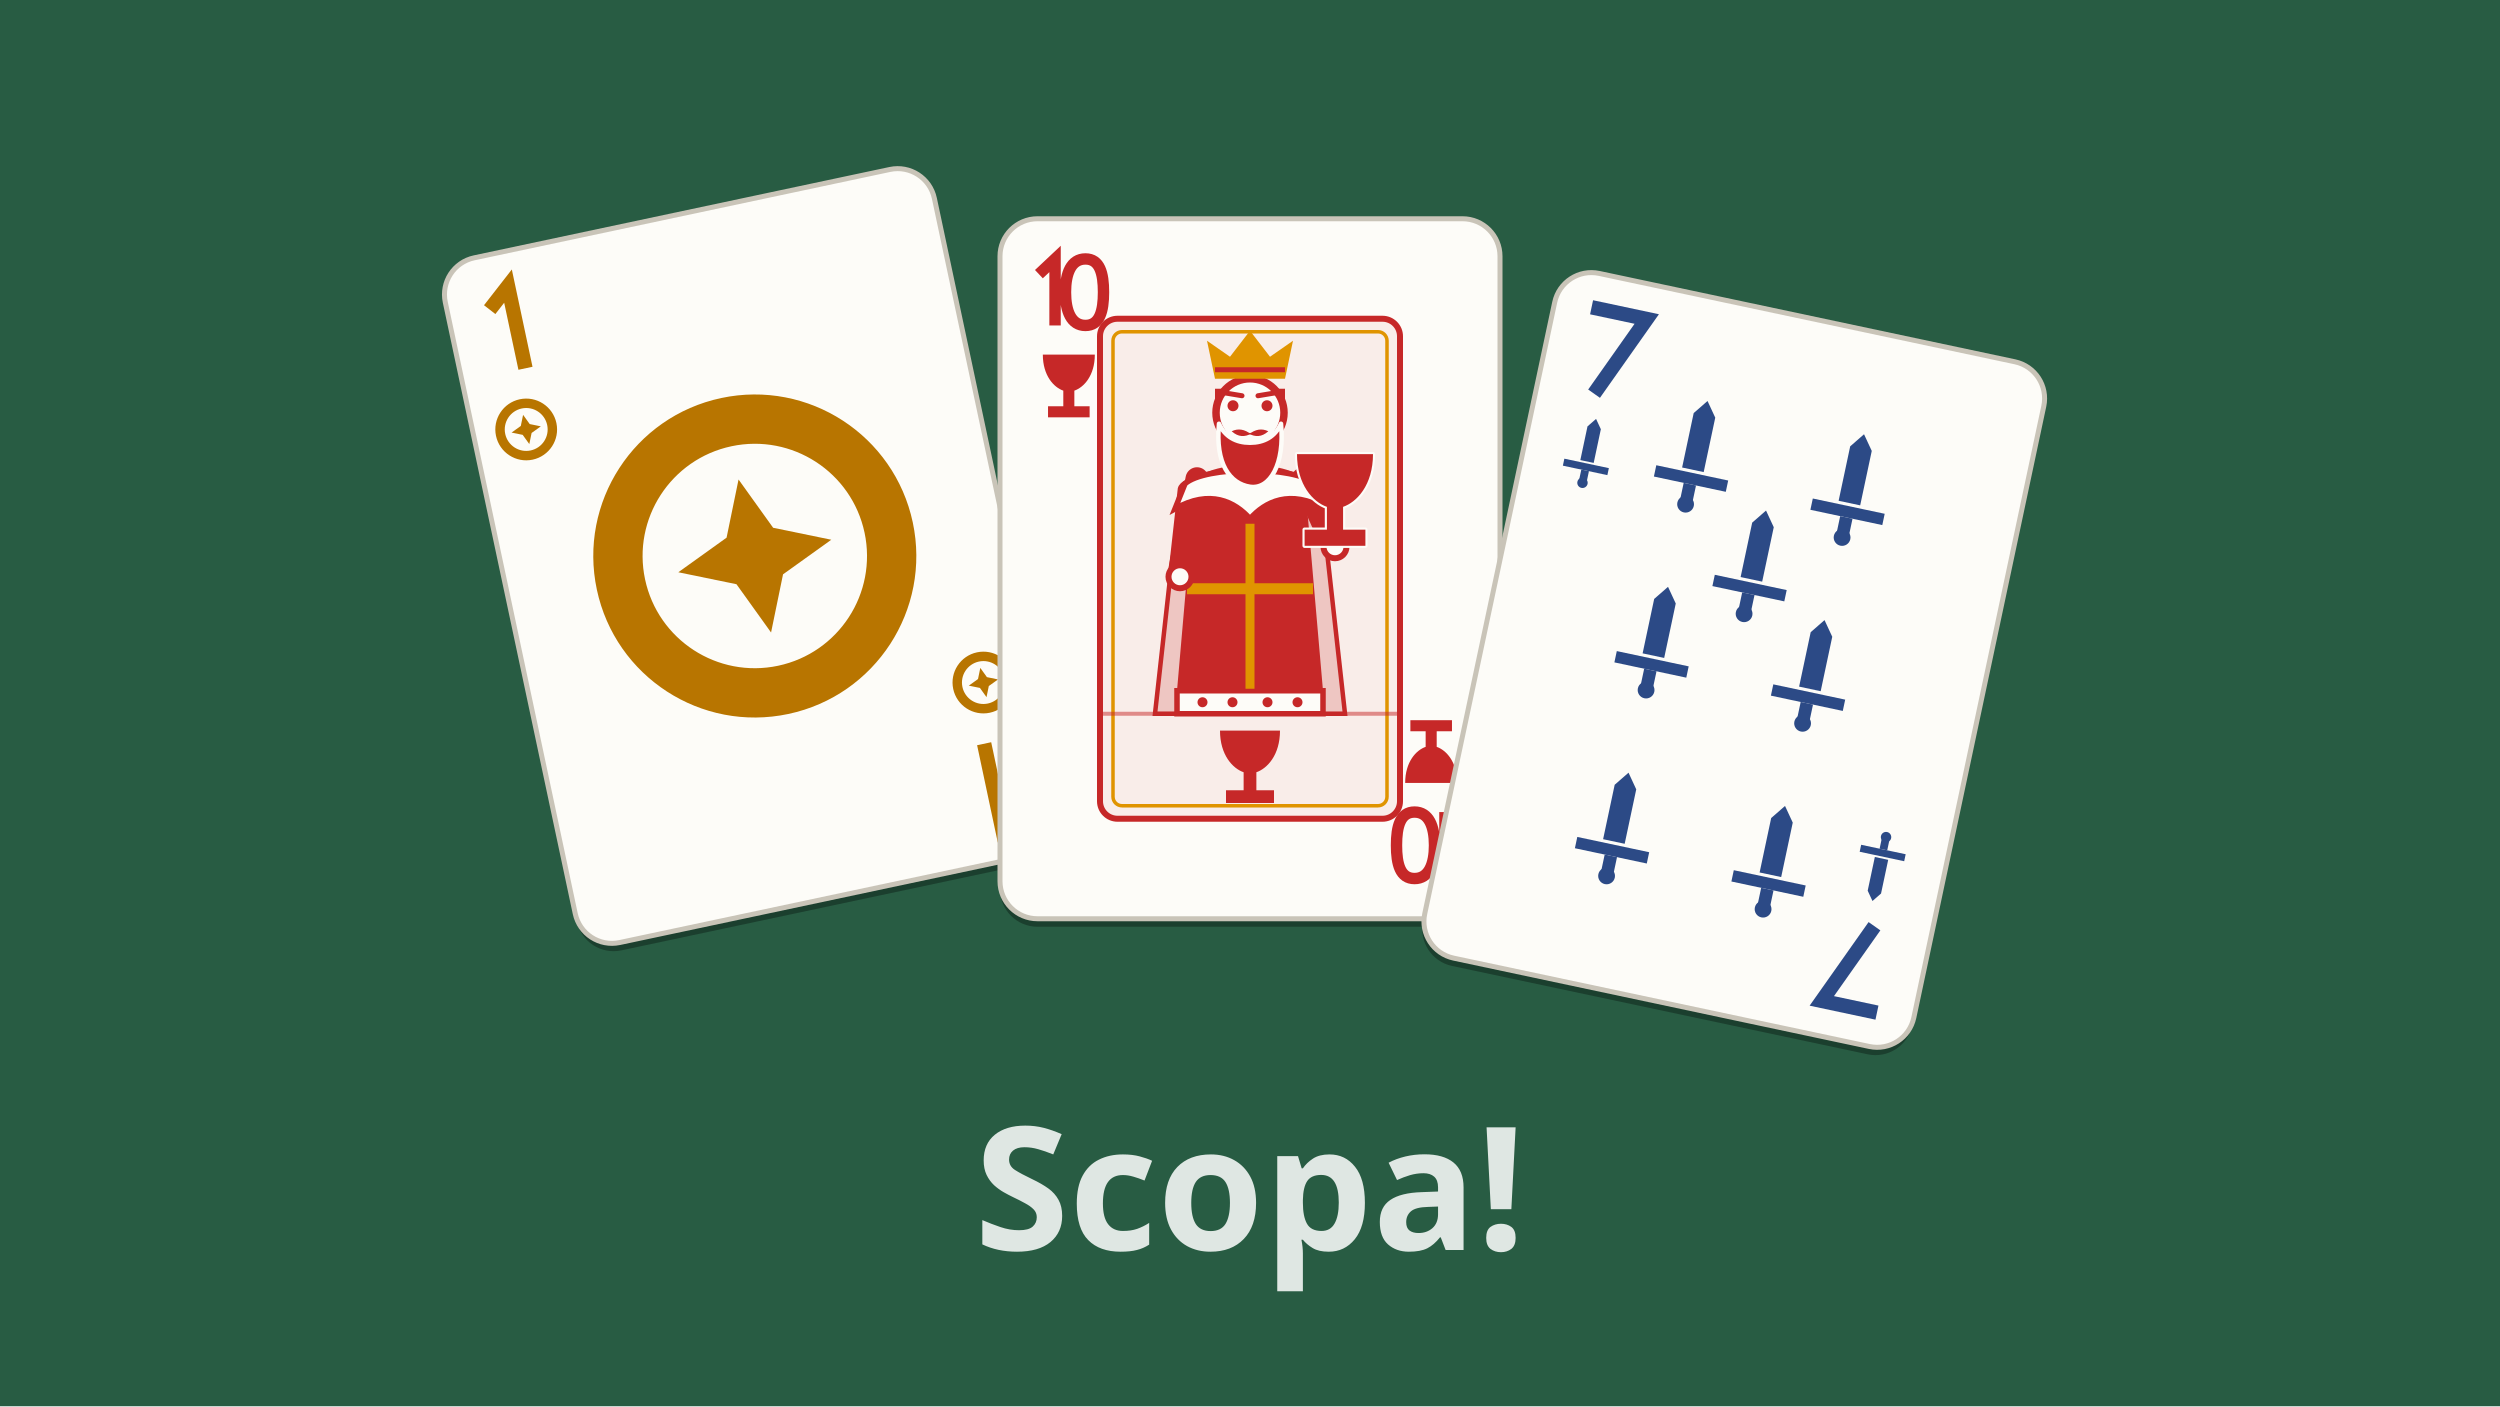
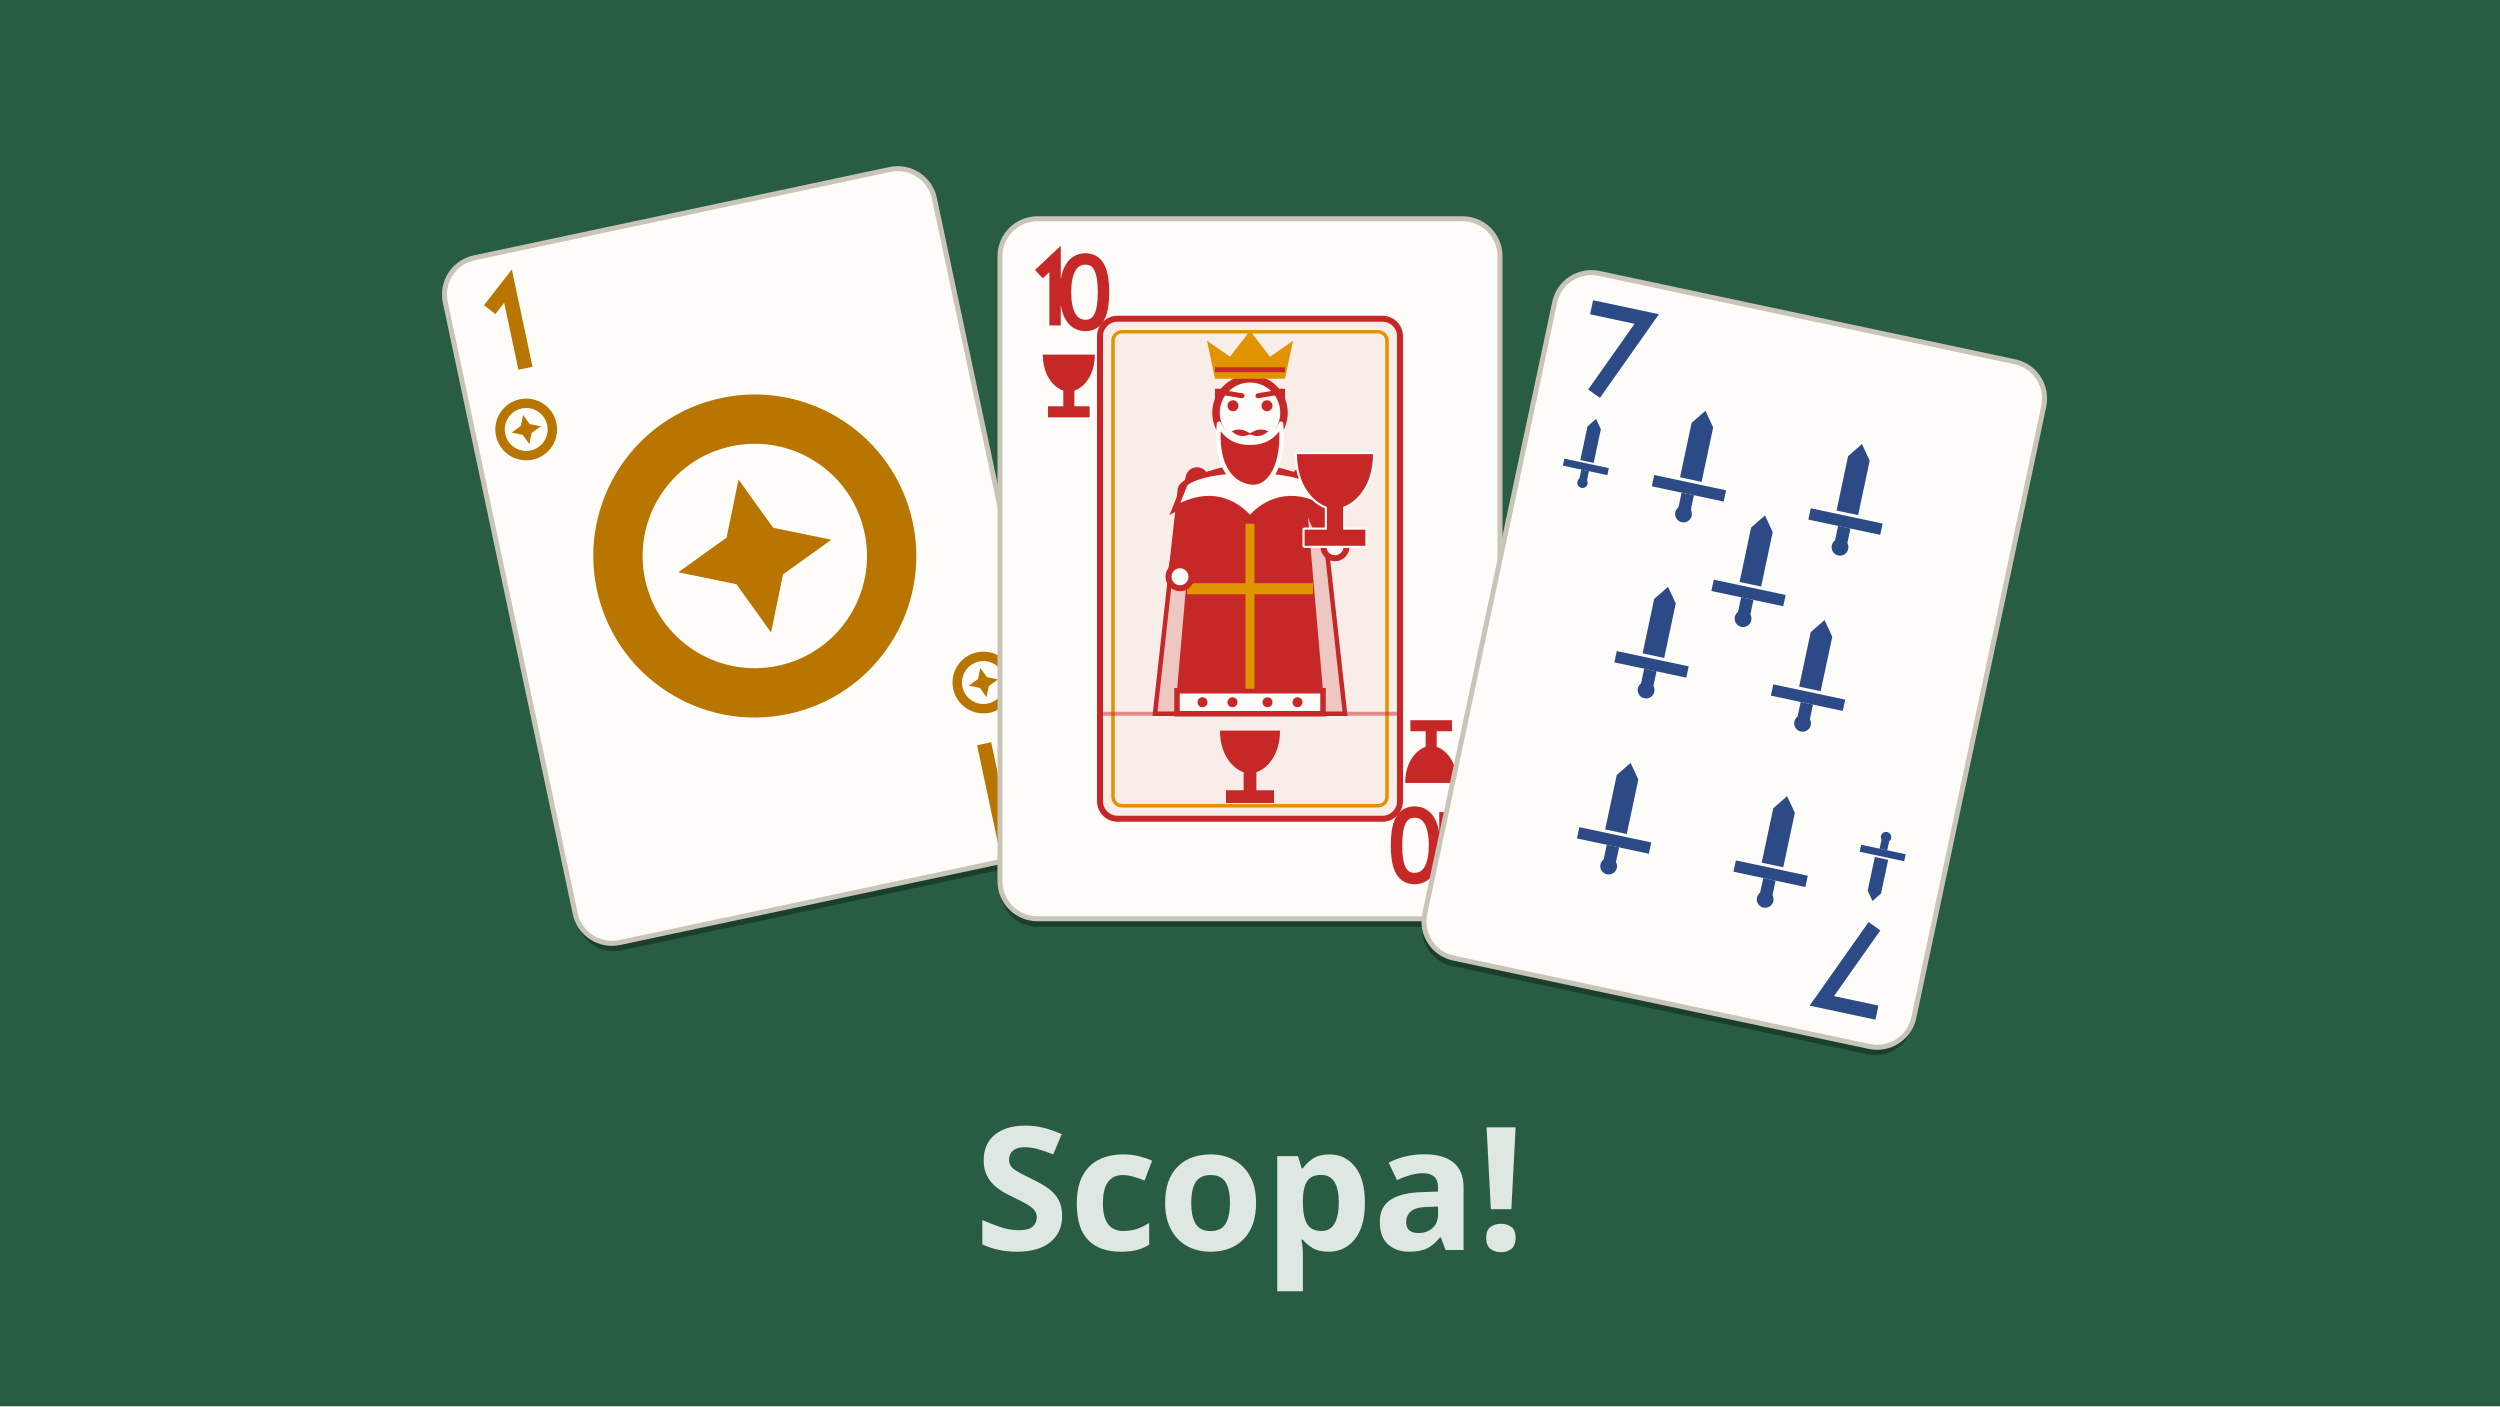
<svg xmlns="http://www.w3.org/2000/svg" width="320" height="180" viewBox="0 0 320 180">
  <defs>
    <symbol id="zc-i-0" overflow="visible">
      <path fill-rule="evenodd" d="M-9.5 0a9.5 9.5 0 1 0 19 0 9.5 9.5 0 1 0-19 0zM-6.6 0a6.6 6.6 0 1 1 13.2 0 6.6 6.6 0 1 1-13.2 0z" />
      <path d="M0-4.6 1.4-1.4 4.6 0 1.4 1.4 0 4.6-1.4 1.4-4.6 0-1.4-1.4z" />
    </symbol>
    <symbol id="zc-i-1" overflow="visible">
      <path d="M-8-9.5H8C8-3 4.6 0.6 1.7 1.6V6.4H6.4V9.8H-6.4V6.4H-1.7V1.6C-4.6 0.6-8-3-8-9.5z" />
    </symbol>
    <symbol id="zc-i-2" overflow="visible">
      <path d="M0-11 2.1-8.2V2.4H-2.1V-8.2z" />
      <path d="M-7 3H7V5.2H-7z" />
      <path d="M-1.2 5.2H1.2V8.2H-1.2z" />
      <circle cy="9.1" r="1.6" />
    </symbol>
  </defs>
  <rect width="320" height="180" fill="#285c43" />
  <g transform="translate(56 34) rotate(-12) scale(0.64)">
    <rect y="1.6" width="100" height="140" rx="7.5" fill="rgba(0,0,0,0.32)" />
    <rect width="100" height="140" rx="7.5" fill="#fdfcf8" stroke="#c9c4b8" />
    <svg width="100" height="140" viewBox="0 0 100 140" fill="currentColor" aria-hidden="true" style="color:#b87500">
      <g class="zc-idx-std">
        <path transform="translate(6.94 6.94) scale(1.2)" d="M1.2 3.2 5 0V14" fill="none" stroke="currentColor" stroke-width="2.4" stroke-linejoin="miter" stroke-miterlimit="4" />
        <g transform="translate(10.54 35.74) scale(0.65)">
          <use href="#zc-i-0" />
        </g>
      </g>
      <g class="zc-idx-std" transform="rotate(180 50 70)">
        <path transform="translate(6.94 6.94) scale(1.2)" d="M1.2 3.2 5 0V14" fill="none" stroke="currentColor" stroke-width="2.4" stroke-linejoin="miter" stroke-miterlimit="4" />
        <g transform="translate(10.54 35.74) scale(0.65)">
          <use href="#zc-i-0" />
        </g>
      </g>
      <g class="zc-idx-row" display="none">
        <path transform="translate(8.52 8.52) scale(2.1)" d="M1.2 3.2 5 0V14" fill="none" stroke="currentColor" stroke-width="2.4" stroke-linejoin="miter" stroke-miterlimit="4" />
        <g transform="translate(63 23) scale(1.25)">
          <use href="#zc-i-0" />
        </g>
      </g>
      <g class="zc-big">
        <g transform="translate(50 70) scale(3.4)">
          <use href="#zc-i-0" />
        </g>
      </g>
      <g class="zc-small" display="none">
        <g transform="translate(50 92) scale(3.1)">
          <use href="#zc-i-0" />
        </g>
      </g>
    </svg>
  </g>
  <g transform="translate(128 28) scale(0.64)">
    <rect y="1.6" width="100" height="140" rx="7.5" fill="rgba(0,0,0,0.32)" />
    <rect width="100" height="140" rx="7.5" fill="#fdfcf8" stroke="#c9c4b8" />
    <svg width="100" height="140" viewBox="0 0 100 140" fill="currentColor" aria-hidden="true" style="color:#c62828">
      <g class="zc-idx-std">
        <path transform="translate(6.64 8.04) scale(0.95)" d="M1.2 3.2 4.6 0V14M11 0C8 0 6.8 3 6.8 7S8 14 11 14 14.8 11 14.8 7 14 0 11 0z" fill="none" stroke="currentColor" stroke-width="2.4" stroke-linejoin="miter" stroke-miterlimit="4" />
        <g transform="translate(13.765 33.34) scale(0.65)">
          <use href="#zc-i-1" />
        </g>
      </g>
      <g class="zc-idx-std" transform="rotate(180 50 70)">
        <path transform="translate(6.64 8.04) scale(0.95)" d="M1.2 3.2 4.6 0V14M11 0C8 0 6.8 3 6.8 7S8 14 11 14 14.8 11 14.8 7 14 0 11 0z" fill="none" stroke="currentColor" stroke-width="2.4" stroke-linejoin="miter" stroke-miterlimit="4" />
        <g transform="translate(13.765 33.34) scale(0.65)">
          <use href="#zc-i-1" />
        </g>
      </g>
      <g class="zc-idx-row" display="none">
        <path transform="translate(8.52 8.52) scale(2.1)" d="M1.2 3.2 4.6 0V14M11 0C8 0 6.8 3 6.8 7S8 14 11 14 14.8 11 14.8 7 14 0 11 0z" fill="none" stroke="currentColor" stroke-width="2.4" stroke-linejoin="miter" stroke-miterlimit="4" />
        <g transform="translate(63 23) scale(1.25)">
          <use href="#zc-i-1" />
        </g>
      </g>
      <g class="zc-big">
        <rect x="20" y="20" width="60" height="100" rx="3.5" fill="currentColor" fill-opacity="0.07" stroke="currentColor" stroke-width="1.2" />
        <rect class="zc-fine" x="22.6" y="22.6" width="54.8" height="94.8" rx="1.8" fill="none" stroke="#e09400" stroke-width="0.7" />
        <path d="M31 99 36 54C37 49.6 63 49.6 64 54L69 99z" fill="currentColor" fill-opacity="0.2" stroke="currentColor" stroke-width="0.9" />
        <path d="M35 99 39 53C40 48 60 48 61 53L65 99z" />
        <path d="M35.4 94.4H64.6V99H35.4z" fill="#fdfcf8" stroke="currentColor" stroke-width="1.1" />
        <g class="zc-fine" fill="currentColor">
          <circle cx="40.5" cy="96.7" r="1" />
          <circle cx="46.5" cy="96.7" r="1" />
          <circle cx="53.5" cy="96.7" r="1" />
          <circle cx="59.5" cy="96.7" r="1" />
        </g>
        <path d="M50 61V94" stroke="#e09400" stroke-width="1.8" fill="none" />
        <path d="M37.4 74H62.6" stroke="#e09400" stroke-width="2.2" fill="none" />
        <path d="M39.4 52 36 70" fill="none" stroke="currentColor" stroke-linecap="round" stroke-width="4.6" />
        <circle cx="36" cy="71.6" r="2.3" fill="#fdfcf8" stroke="currentColor" stroke-width="1.2" />
        <path d="M60.6 52 66 64" fill="none" stroke="currentColor" stroke-linecap="round" stroke-width="4.6" />
        <circle cx="67" cy="65.6" r="2.3" fill="#fdfcf8" stroke="currentColor" stroke-width="1.2" />
        <path d="M37 53C41 49.4 59 49.4 63 53L65 58C58 54 53 56.6 50 60 47 56.6 42 54 35 58z" fill="#fdfcf8" stroke="currentColor" stroke-width="1.1" />
        <path d="M43 40V34H57V40C56.4 41.4 56 42.6 56 44H44C44 42.6 43.6 41.4 43 40z" />
        <circle cx="50" cy="38.8" r="6.8" fill="#fdfcf8" stroke="currentColor" stroke-width="1.5" />
        <path d="M43.8 41C43 49 46 53 50 53.6S57 49 56.2 41C55 43.6 52.8 44.8 50 44.8S45 43.6 43.8 41z" stroke="#fdfcf8" stroke-width="0.9" stroke-linejoin="round" />
        <path d="M45.6 42.4Q47.8 41 50 42.4Q52.2 41 54.4 42.4Q52.4 44.6 50 43.6Q47.6 44.6 45.6 42.4z" stroke="#fdfcf8" stroke-width="0.9" stroke-linejoin="round" />
        <circle cx="46.6" cy="37.4" r="1.1" />
        <circle cx="53.4" cy="37.4" r="1.1" />
        <path d="M44.8 34.8 48.4 35.4M55.2 34.8 51.6 35.4" fill="none" stroke="currentColor" stroke-linecap="round" stroke-width="1" />
        <path d="M43 32 41.4 24.4 46 27.6 50 22.4 54 27.6 58.6 24.4 57 32z" fill="#e09400" />
        <path d="M43 30.2H57" stroke="currentColor" stroke-width="1" fill="none" />
        <g paint-order="stroke" stroke="#fdfcf8" stroke-width="0.9" stroke-linejoin="round">
          <g transform="translate(67 56.1) scale(0.95)">
            <use href="#zc-i-1" />
          </g>
        </g>
        <path d="M20 99H80" stroke="currentColor" stroke-width="0.8" opacity="0.5" />
        <g transform="translate(50 109.5) scale(0.75)">
          <use href="#zc-i-1" />
        </g>
      </g>
      <g class="zc-small" display="none" transform="translate(50 134) scale(1.1) translate(-50 -99)">
        <path d="M31 99 36 54C37 49.6 63 49.6 64 54L69 99z" fill="currentColor" fill-opacity="0.2" stroke="currentColor" stroke-width="0.9" />
        <path d="M35 99 39 53C40 48 60 48 61 53L65 99z" />
        <path d="M35.4 94.4H64.6V99H35.4z" fill="#fdfcf8" stroke="currentColor" stroke-width="1.1" />
        <g class="zc-fine" fill="currentColor">
          <circle cx="40.5" cy="96.7" r="1" />
          <circle cx="46.5" cy="96.7" r="1" />
          <circle cx="53.5" cy="96.7" r="1" />
          <circle cx="59.5" cy="96.7" r="1" />
        </g>
        <path d="M50 61V94" stroke="#e09400" stroke-width="1.8" fill="none" />
        <path d="M37.4 74H62.6" stroke="#e09400" stroke-width="2.2" fill="none" />
        <path d="M39.4 52 36 70" fill="none" stroke="currentColor" stroke-linecap="round" stroke-width="4.6" />
        <circle cx="36" cy="71.6" r="2.3" fill="#fdfcf8" stroke="currentColor" stroke-width="1.2" />
        <path d="M60.6 52 66 64" fill="none" stroke="currentColor" stroke-linecap="round" stroke-width="4.6" />
        <circle cx="67" cy="65.6" r="2.3" fill="#fdfcf8" stroke="currentColor" stroke-width="1.2" />
        <path d="M37 53C41 49.4 59 49.4 63 53L65 58C58 54 53 56.6 50 60 47 56.6 42 54 35 58z" fill="#fdfcf8" stroke="currentColor" stroke-width="1.1" />
        <path d="M43 40V34H57V40C56.4 41.4 56 42.6 56 44H44C44 42.6 43.6 41.4 43 40z" />
        <circle cx="50" cy="38.8" r="6.8" fill="#fdfcf8" stroke="currentColor" stroke-width="1.5" />
        <path d="M43.8 41C43 49 46 53 50 53.6S57 49 56.2 41C55 43.6 52.8 44.8 50 44.8S45 43.6 43.8 41z" stroke="#fdfcf8" stroke-width="0.9" stroke-linejoin="round" />
        <path d="M45.6 42.4Q47.8 41 50 42.4Q52.2 41 54.4 42.4Q52.4 44.6 50 43.6Q47.6 44.6 45.6 42.4z" stroke="#fdfcf8" stroke-width="0.9" stroke-linejoin="round" />
        <circle cx="46.6" cy="37.4" r="1.1" />
        <circle cx="53.4" cy="37.4" r="1.1" />
        <path d="M44.8 34.8 48.4 35.4M55.2 34.8 51.6 35.4" fill="none" stroke="currentColor" stroke-linecap="round" stroke-width="1" />
        <path d="M43 32 41.4 24.4 46 27.6 50 22.4 54 27.6 58.6 24.4 57 32z" fill="#e09400" />
        <path d="M43 30.2H57" stroke="currentColor" stroke-width="1" fill="none" />
      </g>
    </svg>
  </g>
  <g transform="translate(200 34) rotate(12) scale(0.64)">
    <rect y="1.6" width="100" height="140" rx="7.5" fill="rgba(0,0,0,0.32)" />
    <rect width="100" height="140" rx="7.5" fill="#fdfcf8" stroke="#c9c4b8" />
    <svg width="100" height="140" viewBox="0 0 100 140" fill="currentColor" aria-hidden="true" style="color:#2c4a86">
      <g class="zc-idx-std">
        <path transform="translate(6.94 6.94) scale(1.2)" d="M.4 0H9.8L3.8 14" fill="none" stroke="currentColor" stroke-width="2.4" stroke-linejoin="miter" stroke-miterlimit="6" />
        <g transform="translate(12.94 35.74) scale(0.65)">
          <use href="#zc-i-2" />
        </g>
      </g>
      <g class="zc-idx-std" transform="rotate(180 50 70)">
        <path transform="translate(6.94 6.94) scale(1.2)" d="M.4 0H9.8L3.8 14" fill="none" stroke="currentColor" stroke-width="2.4" stroke-linejoin="miter" stroke-miterlimit="6" />
        <g transform="translate(12.94 35.74) scale(0.65)">
          <use href="#zc-i-2" />
        </g>
      </g>
      <g class="zc-idx-row" display="none">
        <path transform="translate(8.52 8.52) scale(2.1)" d="M.4 0H9.8L3.8 14" fill="none" stroke="currentColor" stroke-width="2.4" stroke-linejoin="miter" stroke-miterlimit="6" />
        <g transform="translate(63 23) scale(1.25)">
          <use href="#zc-i-2" />
        </g>
      </g>
      <g class="zc-big">
-         <g transform="translate(34 32) scale(1.05)">
+         <g transform="translate(34 34) scale(1.05)">
          <use href="#zc-i-2" />
        </g>
-         <g transform="translate(66 32) scale(1.05)">
+         <g transform="translate(66 34) scale(1.05)">
          <use href="#zc-i-2" />
        </g>
        <g transform="translate(34 70) scale(1.05)">
          <use href="#zc-i-2" />
        </g>
        <g transform="translate(66 70) scale(1.05)">
          <use href="#zc-i-2" />
        </g>
-         <g transform="translate(34 108) scale(1.05)">
+         <g transform="translate(34 106) scale(1.05)">
          <use href="#zc-i-2" />
        </g>
-         <g transform="translate(66 108) scale(1.05)">
+         <g transform="translate(66 106) scale(1.05)">
          <use href="#zc-i-2" />
        </g>
-         <g transform="translate(50 51) scale(1.05)">
+         <g transform="translate(50 52) scale(1.05)">
          <use href="#zc-i-2" />
        </g>
      </g>
      <g class="zc-small" display="none">
        <g transform="translate(50 92) scale(3.1)">
          <use href="#zc-i-2" />
        </g>
      </g>
    </svg>
  </g>
  <text x="160" y="160" font-size="22" font-weight="700" text-anchor="middle" fill="rgba(255,255,255,0.85)" font-family="system-ui,sans-serif">Scopa!</text>
</svg>
